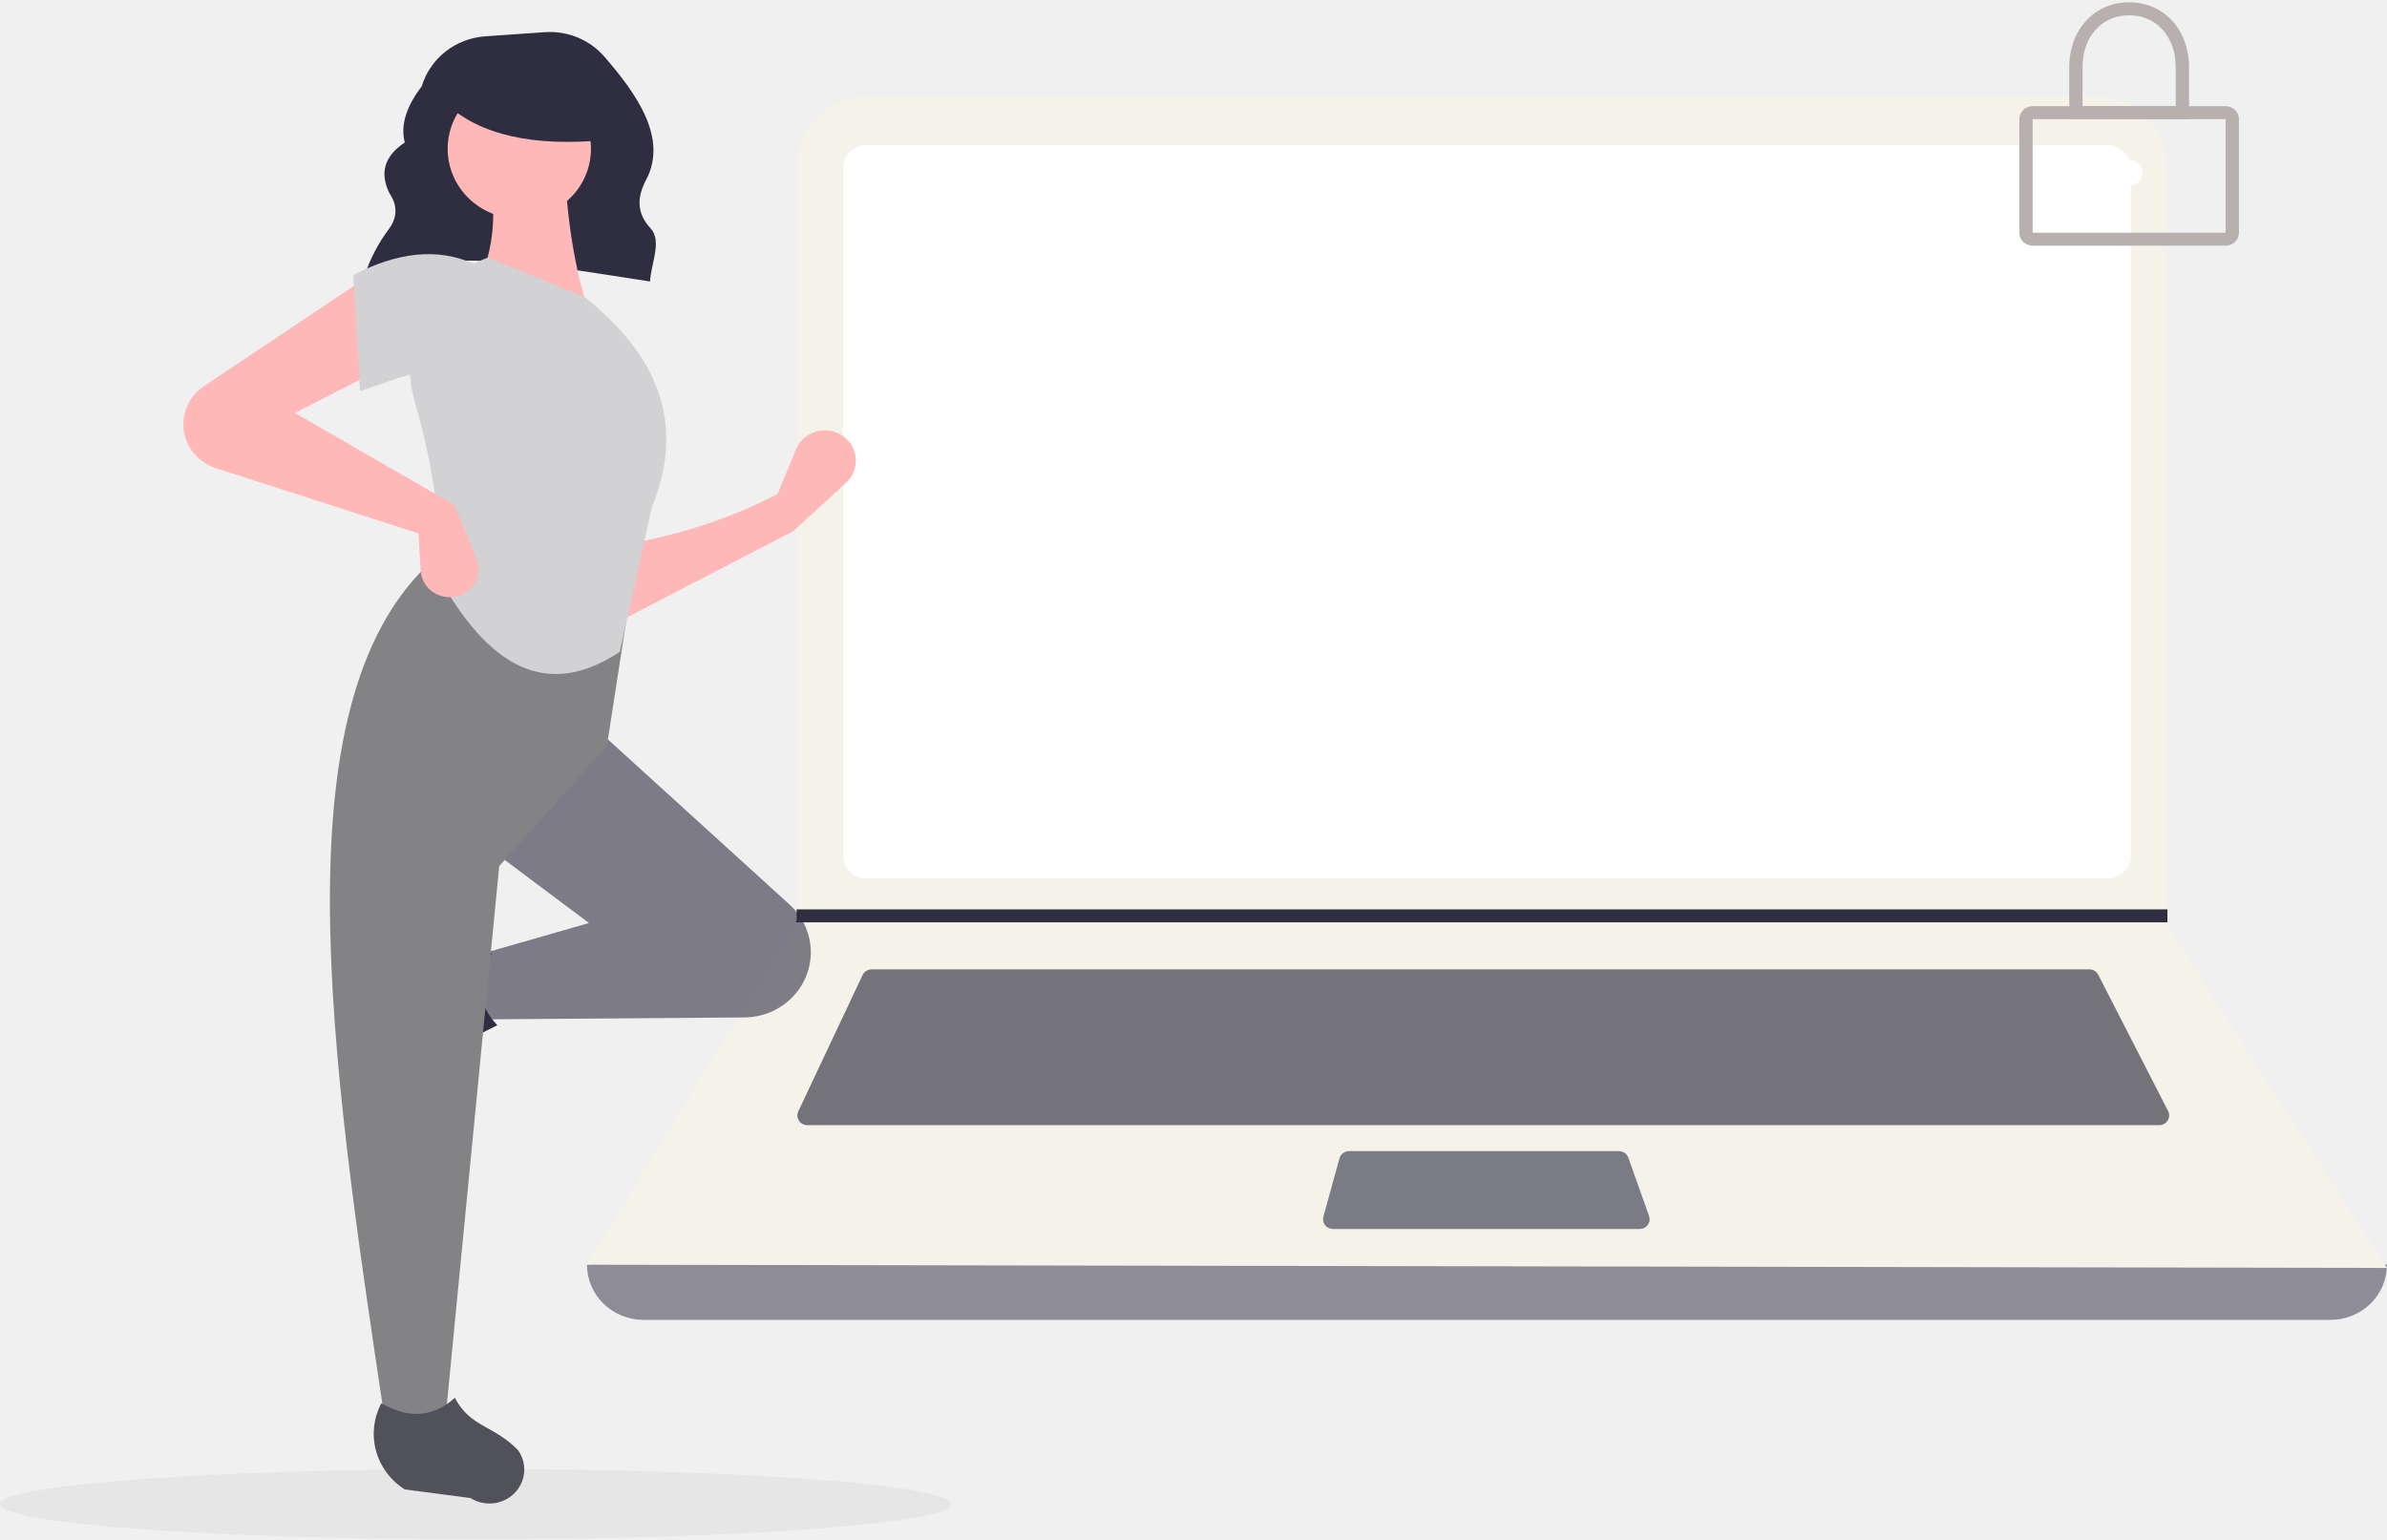
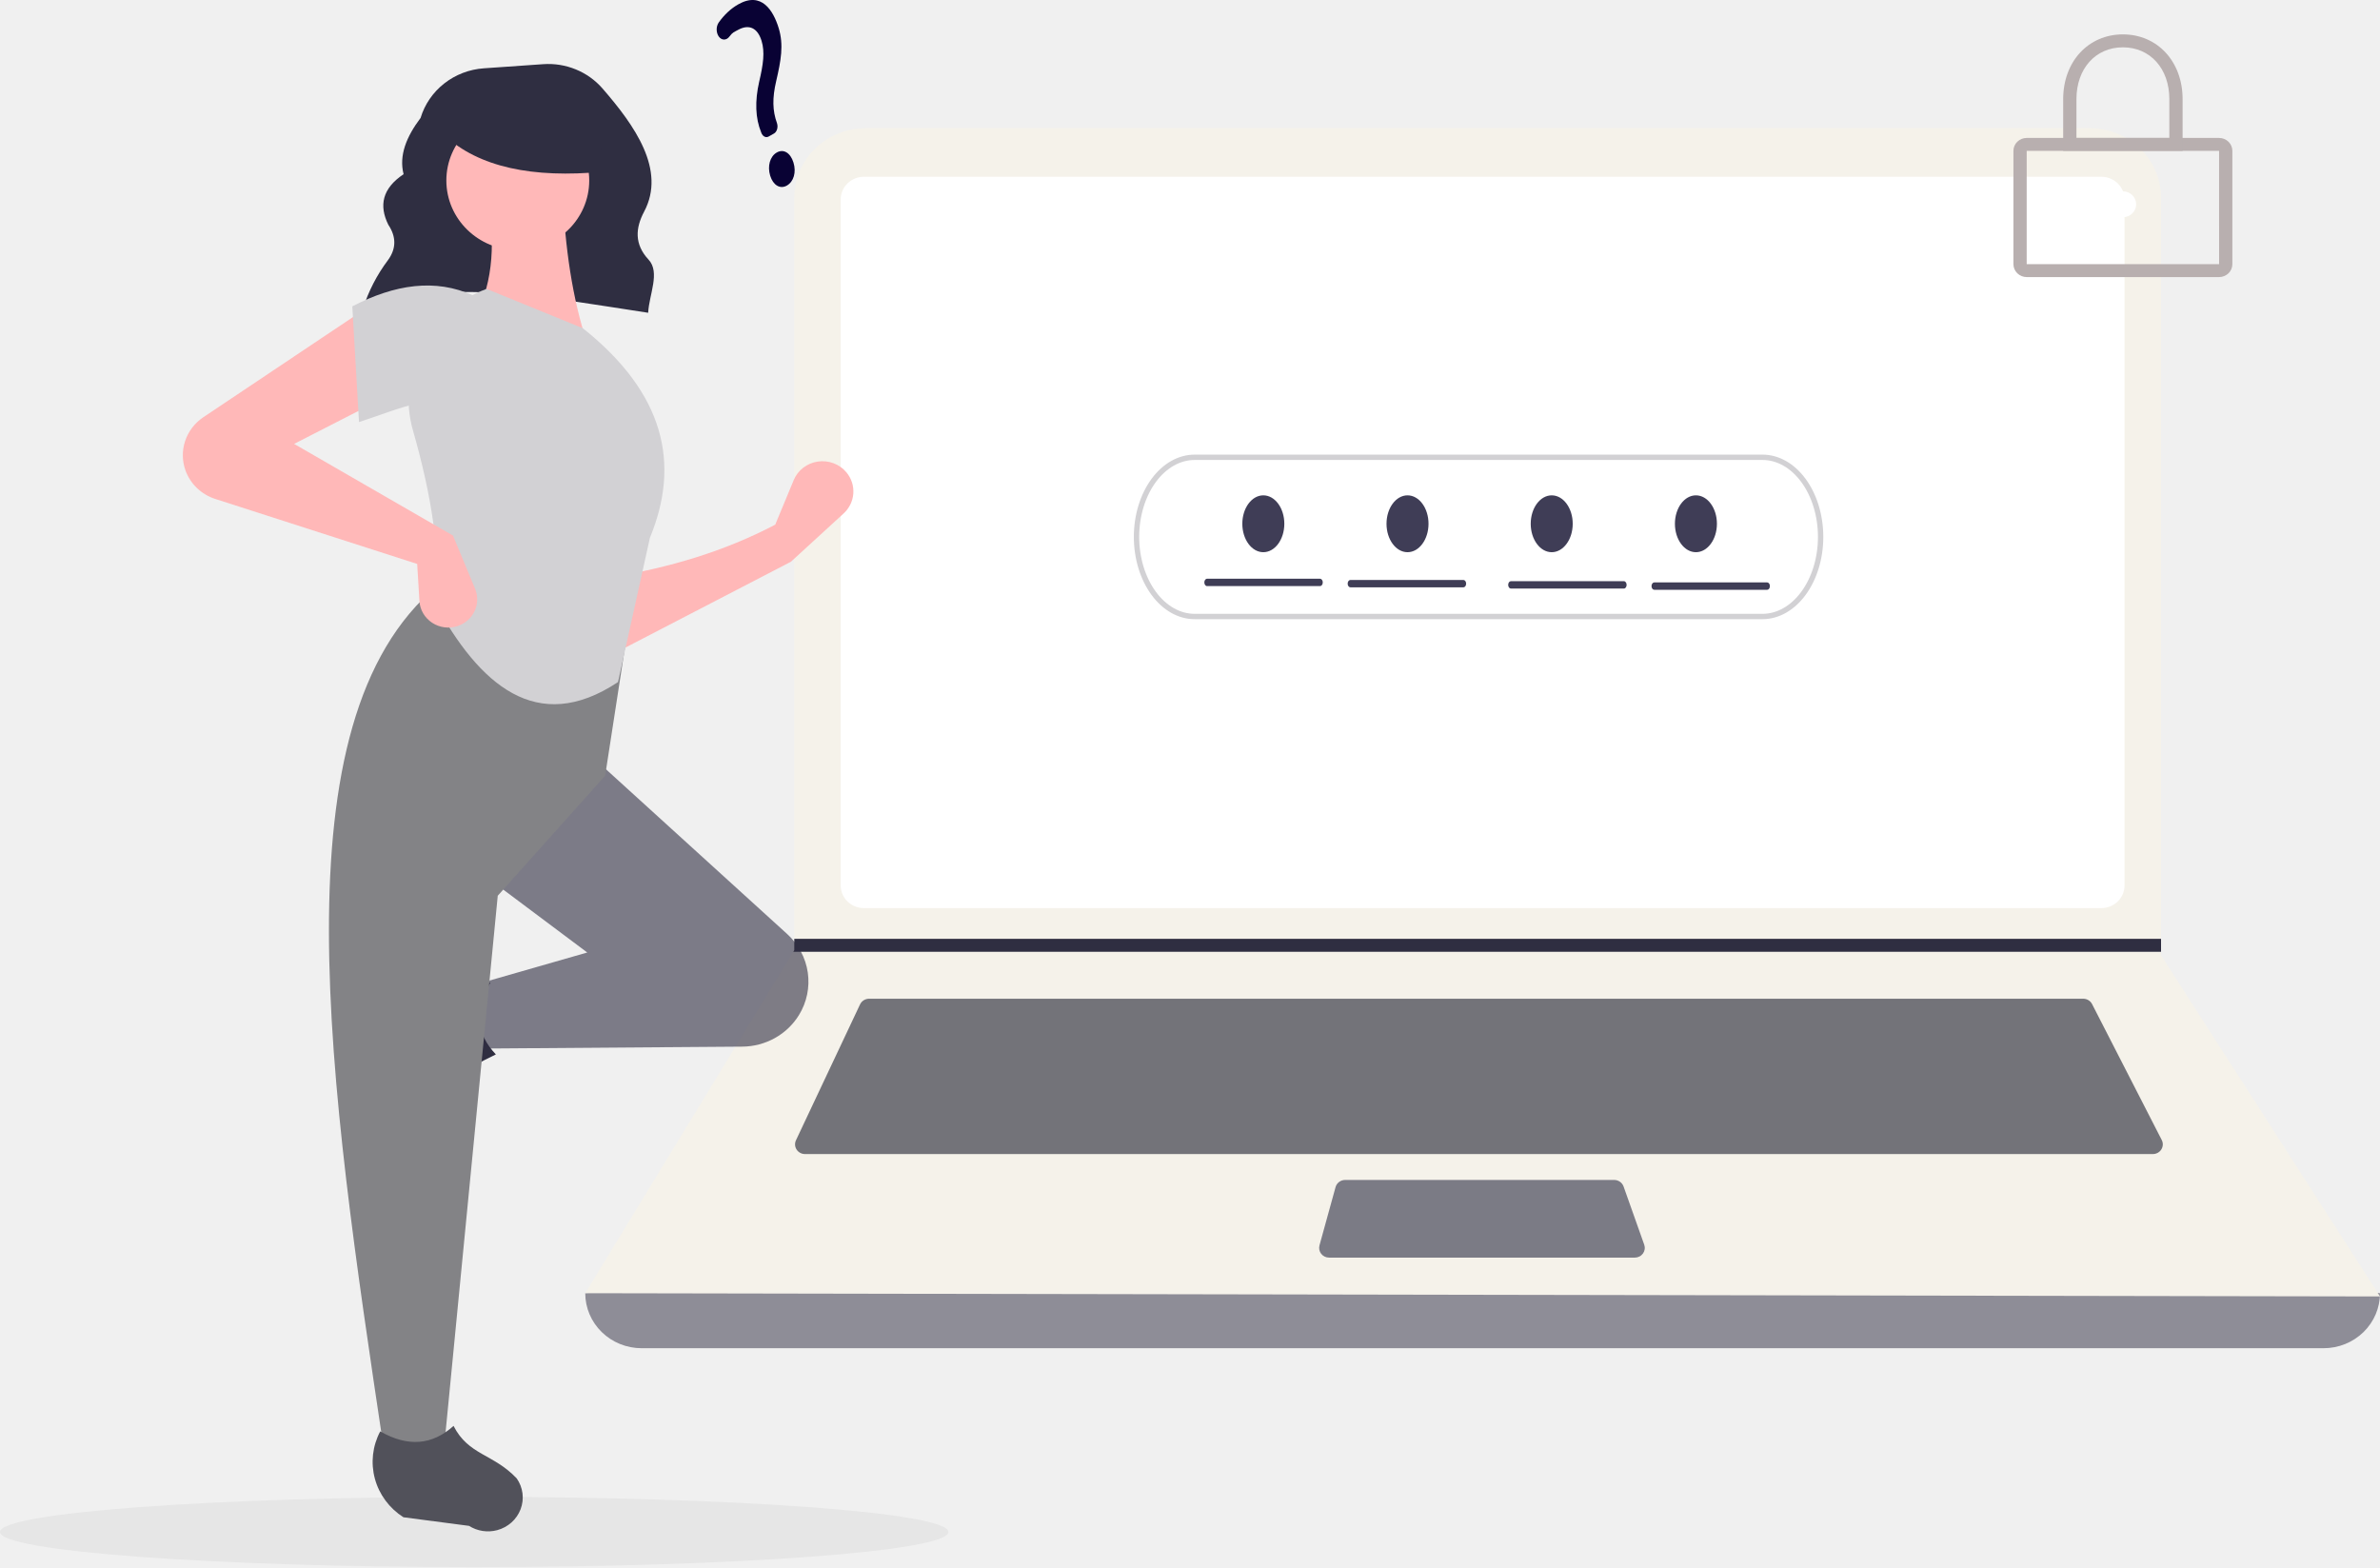
- <svg xmlns="http://www.w3.org/2000/svg" width="445" height="287" viewBox="0 0 445 287" fill="none">
-   <path d="M67.773 52.008C83.203 45.607 102.421 49.663 121.19 52.478C121.365 49.069 123.482 44.92 121.264 42.542C118.57 39.652 118.818 36.616 120.439 33.563C124.585 25.755 118.645 17.446 112.648 10.538C111.296 8.984 109.588 7.764 107.661 6.975C105.735 6.186 103.645 5.852 101.562 5.999L90.452 6.773C87.749 6.962 85.169 7.951 83.058 9.608C80.946 11.266 79.404 13.513 78.638 16.049C75.985 19.568 74.566 23.078 75.46 26.569C71.486 29.217 70.819 32.414 72.604 36.019C74.118 38.288 74.102 40.497 72.535 42.645C70.478 45.383 68.902 48.437 67.872 51.68L67.773 52.008Z" fill="#2F2E41" />
-   <path d="M88.663 287C137.631 287 177.327 284.059 177.327 280.432C177.327 276.804 137.631 273.863 88.663 273.863C39.696 273.863 0 276.804 0 280.432C0 284.059 39.696 287 88.663 287Z" fill="#E6E6E6" />
-   <path d="M434.455 246.074H119.971C117.174 246.074 114.492 244.99 112.515 243.062C110.537 241.133 109.426 238.516 109.426 235.788C223.427 222.865 335.285 222.865 445 235.788C445 238.516 443.889 241.133 441.912 243.062C439.934 244.99 437.252 246.074 434.455 246.074Z" fill="#8E8D97" />
-   <path d="M445 236.394L109.426 235.789L148.318 171.957L148.504 171.654V30.977C148.504 29.269 148.849 27.578 149.519 26.001C150.188 24.423 151.17 22.99 152.408 21.783C153.646 20.575 155.115 19.617 156.733 18.964C158.35 18.311 160.084 17.974 161.834 17.975H390.731C392.482 17.974 394.215 18.311 395.833 18.964C397.45 19.617 398.919 20.575 400.157 21.783C401.395 22.99 402.377 24.423 403.047 26.001C403.717 27.578 404.061 29.269 404.061 30.977V172.622L445 236.394Z" fill="#F5F2EA" />
-   <path d="M161.53 27.05C160.379 27.051 159.275 27.498 158.461 28.292C157.647 29.086 157.189 30.163 157.188 31.285V159.554C157.189 160.676 157.647 161.753 158.461 162.547C159.275 163.341 160.379 163.788 161.53 163.789H392.896C394.047 163.788 395.151 163.341 395.965 162.547C396.779 161.753 397.237 160.676 397.238 159.554V31.285C397.237 30.163 396.779 29.086 395.965 28.292C395.151 27.498 394.047 27.052 392.896 27.05H161.53Z" fill="white" />
-   <path d="M162.5 180.73C162.144 180.731 161.796 180.83 161.496 181.018C161.197 181.205 160.958 181.472 160.809 181.786L148.825 207.198C148.695 207.475 148.638 207.779 148.659 208.082C148.681 208.386 148.78 208.68 148.949 208.936C149.117 209.192 149.349 209.403 149.623 209.549C149.896 209.695 150.203 209.772 150.516 209.772H402.528C402.845 209.772 403.157 209.693 403.434 209.542C403.711 209.391 403.944 209.174 404.111 208.911C404.278 208.648 404.373 208.347 404.387 208.038C404.401 207.729 404.334 207.422 404.192 207.145L391.166 181.733C391.012 181.431 390.775 181.177 390.481 181C390.187 180.822 389.848 180.729 389.502 180.73H162.5Z" fill="#737379" />
-   <path d="M251.512 214.612C251.103 214.613 250.705 214.744 250.381 214.987C250.056 215.23 249.822 215.57 249.715 215.955L246.709 226.846C246.635 227.115 246.625 227.397 246.681 227.67C246.736 227.944 246.855 228.201 247.029 228.422C247.203 228.643 247.426 228.822 247.682 228.946C247.938 229.069 248.22 229.133 248.506 229.133H305.674C305.97 229.133 306.263 229.064 306.526 228.931C306.79 228.799 307.017 228.606 307.189 228.371C307.361 228.135 307.473 227.863 307.515 227.576C307.557 227.29 307.529 226.998 307.431 226.724L303.567 215.833C303.44 215.477 303.203 215.168 302.887 214.949C302.572 214.73 302.195 214.612 301.808 214.612H251.512Z" fill="#7B7B85" />
-   <path d="M404.061 169.537V171.957H148.318L148.51 171.655V169.537H404.061Z" fill="#2F2E41" />
-   <path d="M414.916 45.806H378.94C378.282 45.806 377.651 45.551 377.186 45.097C376.721 44.643 376.459 44.028 376.459 43.386V22.21C376.459 21.568 376.721 20.953 377.186 20.499C377.651 20.046 378.282 19.79 378.94 19.79H414.916C415.574 19.79 416.205 20.046 416.67 20.499C417.135 20.953 417.397 21.568 417.397 22.21V43.386C417.397 44.028 417.135 44.643 416.67 45.097C416.205 45.551 415.574 45.806 414.916 45.806ZM378.94 22.21V43.386H414.918L414.916 22.21L378.94 22.21Z" fill="#B8AFAF" />
-   <path d="M408.093 22.21H385.763V12.529C385.763 5.518 390.459 0.428 396.928 0.428C403.397 0.428 408.093 5.518 408.093 12.529L408.093 22.21ZM388.244 19.79H405.612V12.529C405.612 6.83 402.041 2.849 396.928 2.849C391.815 2.849 388.244 6.83 388.244 12.529L388.244 19.79Z" fill="#B8AFAF" />
-   <path d="M396.928 34.613C398.298 34.613 399.409 33.53 399.409 32.193C399.409 30.856 398.298 29.773 396.928 29.773C395.558 29.773 394.447 30.856 394.447 32.193C394.447 33.53 395.558 34.613 396.928 34.613Z" fill="white" />
-   <path d="M147.878 99.032L114.824 116.173L114.406 101.889C125.194 100.132 135.458 97.074 144.949 92.094L148.406 83.763C148.783 82.855 149.395 82.059 150.183 81.451C150.97 80.844 151.906 80.447 152.899 80.299C153.892 80.151 154.906 80.258 155.844 80.608C156.782 80.958 157.61 81.54 158.247 82.297C159.179 83.404 159.645 84.816 159.551 86.246C159.456 87.676 158.808 89.017 157.737 89.998L147.878 99.032Z" fill="#FFB8B8" />
-   <path d="M67.114 197.999C66.873 197.136 66.821 196.233 66.963 195.35C67.106 194.467 67.438 193.623 67.938 192.874L75.199 182.004C76.917 179.433 79.552 177.576 82.594 176.794C85.635 176.011 88.867 176.358 91.661 177.768C88.609 182.835 89.035 187.279 92.715 191.142C87.002 193.863 81.722 197.374 77.038 201.567C76.183 202.135 75.201 202.496 74.174 202.62C73.147 202.743 72.105 202.626 71.134 202.276C70.163 201.927 69.291 201.357 68.592 200.613C67.893 199.869 67.386 198.973 67.114 197.999Z" fill="#2F2E41" />
-   <path d="M149.384 183.787C148.285 185.573 146.734 187.054 144.879 188.087C143.025 189.12 140.929 189.671 138.794 189.687L90.556 190.043L88.465 178.208L109.803 172.086L91.812 158.618L111.477 136.171L147.195 168.643C149.282 170.541 150.639 173.081 151.037 175.837C151.435 178.594 150.852 181.4 149.384 183.787Z" fill="#2F2E41" fill-opacity="0.6" />
-   <path d="M83.025 264.73H71.728C61.585 196.912 51.261 128.905 81.77 103.521L117.753 109.235L113.15 139.028L93.067 161.475L83.025 264.73Z" fill="#838386" />
-   <path d="M109.803 58.22L88.883 53.322C92.357 46.385 92.644 38.666 90.975 30.468L105.201 30.059C105.646 40.255 106.995 49.779 109.803 58.22Z" fill="#FFB8B8" />
-   <path d="M115.553 121.523C100.324 131.646 89.563 121.87 81.352 106.786C82.493 97.557 80.645 86.512 77.223 74.51C75.701 69.217 76.27 63.559 78.816 58.654C81.362 53.749 85.7 49.954 90.975 48.017L108.966 55.363C124.243 67.509 127.25 80.666 121.519 94.543L115.553 121.523Z" fill="#D2D1D4" />
-   <path d="M71.728 68.423L54.992 76.993L84.699 94.135L88.832 104.08C89.108 104.744 89.243 105.455 89.227 106.172C89.212 106.888 89.047 107.593 88.743 108.245C88.439 108.897 88.002 109.482 87.459 109.964C86.916 110.446 86.278 110.815 85.584 111.049C84.794 111.314 83.953 111.398 83.125 111.293C82.297 111.188 81.506 110.898 80.812 110.445C80.118 109.992 79.542 109.388 79.127 108.682C78.713 107.975 78.471 107.184 78.422 106.372L78.004 99.44L40.247 87.287C38.975 86.877 37.815 86.191 36.855 85.279C35.895 84.368 35.161 83.255 34.707 82.026C34.046 80.234 34.012 78.278 34.611 76.465C35.211 74.653 36.409 73.085 38.019 72.007L68.381 51.69L71.728 68.423Z" fill="#FFB8B8" />
-   <path d="M88.464 70.055C81.484 67.072 75.137 70.313 67.126 72.912L65.871 51.282C73.826 47.146 81.41 46.031 88.465 49.241L88.464 70.055Z" fill="#D2D1D4" />
-   <path d="M96.814 40.774C104.191 40.774 110.171 34.941 110.171 27.745C110.171 20.55 104.191 14.717 96.814 14.717C89.437 14.717 83.457 20.55 83.457 27.745C83.457 34.941 89.437 40.774 96.814 40.774Z" fill="#FFB8B8" />
-   <path d="M112.793 26.101C99.569 27.365 89.492 25.255 83.052 19.248V14.411H111.671L112.793 26.101Z" fill="#2F2E41" />
-   <path d="M92.956 280.092C92.071 280.328 91.146 280.378 90.24 280.239C89.335 280.1 88.469 279.776 87.701 279.288L75.435 277.68C72.8 276.005 70.896 273.435 70.093 270.468C69.29 267.501 69.646 264.349 71.091 261.623C76.286 264.6 80.843 264.184 84.802 260.595C87.6 266.105 92.21 265.769 96.613 270.412C97.196 271.246 97.566 272.203 97.693 273.205C97.819 274.207 97.699 275.224 97.341 276.171C96.983 277.118 96.398 277.968 95.636 278.65C94.873 279.332 93.954 279.827 92.956 280.092Z" fill="#51515A" />
+ <svg xmlns="http://www.w3.org/2000/svg" width="445" height="293" viewBox="0 0 445 293" fill="none">
+   <path d="M67.773 58.008C83.203 51.607 102.421 55.663 121.19 58.478C121.365 55.069 123.482 50.92 121.264 48.542C118.57 45.652 118.818 42.616 120.439 39.563C124.585 31.755 118.645 23.446 112.648 16.538C111.296 14.984 109.588 13.764 107.661 12.975C105.735 12.186 103.645 11.852 101.562 11.999L90.452 12.773C87.749 12.962 85.169 13.951 83.058 15.608C80.946 17.266 79.404 19.513 78.638 22.049C75.985 25.568 74.566 29.078 75.46 32.569C71.486 35.217 70.819 38.414 72.604 42.019C74.118 44.288 74.102 46.497 72.535 48.645C70.478 51.383 68.902 54.437 67.872 57.68L67.773 58.008Z" fill="#2F2E41" />
+   <path d="M88.663 293C137.631 293 177.327 290.059 177.327 286.432C177.327 282.804 137.631 279.863 88.663 279.863C39.696 279.863 0 282.804 0 286.432C0 290.059 39.696 293 88.663 293Z" fill="#E6E6E6" />
+   <path d="M434.455 252.074H119.971C117.174 252.074 114.492 250.99 112.515 249.062C110.537 247.133 109.426 244.516 109.426 241.788C223.427 228.865 335.285 228.865 445 241.788C445 244.516 443.889 247.133 441.912 249.062C439.934 250.99 437.252 252.074 434.455 252.074Z" fill="#8E8D97" />
+   <path d="M445 242.394L109.426 241.789L148.318 177.957L148.504 177.654V36.977C148.504 35.269 148.849 33.578 149.519 32.001C150.188 30.423 151.17 28.99 152.408 27.783C153.646 26.575 155.115 25.617 156.733 24.964C158.35 24.311 160.084 23.974 161.834 23.975H390.731C392.482 23.974 394.215 24.311 395.833 24.964C397.45 25.617 398.92 26.575 400.157 27.783C401.395 28.99 402.377 30.423 403.047 32.001C403.717 33.578 404.061 35.269 404.061 36.977V178.622L445 242.394Z" fill="#F5F2EA" />
+   <path d="M161.53 33.05C160.379 33.051 159.275 33.498 158.461 34.292C157.647 35.086 157.189 36.163 157.188 37.285V165.554C157.189 166.677 157.647 167.753 158.461 168.547C159.275 169.341 160.379 169.788 161.53 169.789H392.896C394.047 169.788 395.151 169.341 395.965 168.547C396.779 167.753 397.237 166.676 397.238 165.554V37.285C397.237 36.163 396.779 35.086 395.965 34.292C395.151 33.498 394.047 33.051 392.896 33.05H161.53Z" fill="white" />
+   <path d="M162.5 186.73C162.144 186.731 161.796 186.83 161.496 187.018C161.197 187.205 160.958 187.472 160.809 187.786L148.825 213.198C148.695 213.475 148.638 213.779 148.659 214.082C148.681 214.386 148.78 214.68 148.949 214.936C149.117 215.192 149.349 215.403 149.623 215.549C149.896 215.695 150.203 215.772 150.516 215.772H402.528C402.845 215.772 403.157 215.693 403.434 215.542C403.711 215.391 403.944 215.174 404.111 214.911C404.278 214.648 404.373 214.347 404.387 214.038C404.401 213.729 404.334 213.422 404.192 213.145L391.166 187.733C391.012 187.431 390.775 187.177 390.481 187C390.187 186.822 389.848 186.729 389.502 186.73H162.5Z" fill="#737379" />
+   <path d="M251.512 220.612C251.103 220.613 250.705 220.744 250.381 220.987C250.056 221.23 249.822 221.57 249.715 221.955L246.709 232.846C246.635 233.115 246.625 233.397 246.681 233.67C246.736 233.944 246.855 234.201 247.029 234.422C247.203 234.643 247.426 234.822 247.682 234.946C247.938 235.069 248.22 235.133 248.506 235.133H305.674C305.97 235.133 306.263 235.064 306.526 234.931C306.79 234.799 307.017 234.606 307.189 234.371C307.361 234.135 307.473 233.863 307.515 233.576C307.557 233.29 307.529 232.998 307.431 232.724L303.567 221.833C303.44 221.477 303.203 221.168 302.887 220.949C302.572 220.73 302.195 220.612 301.808 220.612H251.512Z" fill="#7B7B85" />
+   <path d="M404.061 175.537V177.957H148.318L148.51 177.655V175.537H404.061Z" fill="#2F2E41" />
+   <path d="M414.916 51.806H378.94C378.282 51.806 377.651 51.551 377.186 51.097C376.721 50.643 376.459 50.028 376.459 49.386V28.21C376.459 27.568 376.721 26.953 377.186 26.499C377.651 26.046 378.282 25.79 378.94 25.79H414.916C415.574 25.79 416.205 26.046 416.67 26.499C417.135 26.953 417.397 27.568 417.397 28.21V49.386C417.397 50.028 417.135 50.643 416.67 51.097C416.205 51.551 415.574 51.806 414.916 51.806ZM378.94 28.21V49.386H414.918L414.916 28.21L378.94 28.21Z" fill="#B8AFAF" />
+   <path d="M408.093 28.21H385.763V18.529C385.763 11.518 390.459 6.428 396.928 6.428C403.397 6.428 408.093 11.518 408.093 18.529L408.093 28.21ZM388.244 25.79H405.612V18.529C405.612 12.829 402.041 8.849 396.928 8.849C391.815 8.849 388.244 12.829 388.244 18.529L388.244 25.79Z" fill="#B8AFAF" />
+   <path d="M396.928 40.613C398.298 40.613 399.409 39.53 399.409 38.193C399.409 36.856 398.298 35.773 396.928 35.773C395.558 35.773 394.447 36.856 394.447 38.193C394.447 39.53 395.558 40.613 396.928 40.613Z" fill="white" />
+   <path d="M147.878 105.032L114.824 122.173L114.406 107.889C125.194 106.132 135.458 103.074 144.949 98.094L148.406 89.763C148.783 88.855 149.395 88.059 150.183 87.451C150.97 86.844 151.906 86.447 152.899 86.299C153.892 86.151 154.906 86.258 155.844 86.608C156.782 86.958 157.61 87.54 158.247 88.297C159.179 89.404 159.645 90.816 159.551 92.246C159.456 93.676 158.808 95.017 157.737 95.998L147.878 105.032Z" fill="#FFB8B8" />
+   <path d="M67.114 203.999C66.873 203.136 66.821 202.233 66.963 201.35C67.106 200.467 67.438 199.623 67.938 198.874L75.199 188.004C76.917 185.433 79.552 183.576 82.594 182.794C85.635 182.011 88.867 182.358 91.661 183.768C88.609 188.835 89.035 193.279 92.715 197.142C87.002 199.863 81.722 203.374 77.038 207.567C76.183 208.135 75.201 208.496 74.174 208.62C73.147 208.743 72.105 208.626 71.134 208.276C70.163 207.927 69.291 207.357 68.592 206.613C67.893 205.869 67.386 204.973 67.114 203.999Z" fill="#2F2E41" />
+   <path d="M149.384 189.787C148.285 191.573 146.734 193.054 144.879 194.087C143.025 195.12 140.929 195.671 138.794 195.687L90.556 196.043L88.465 184.208L109.803 178.086L91.812 164.618L111.477 142.171L147.195 174.643C149.282 176.541 150.639 179.081 151.037 181.837C151.435 184.594 150.852 187.4 149.384 189.787Z" fill="#2F2E41" fill-opacity="0.6" />
+   <path d="M83.025 270.73H71.728C61.585 202.912 51.261 134.905 81.77 109.521L117.753 115.235L113.15 145.028L93.067 167.475L83.025 270.73Z" fill="#838386" />
+   <path d="M109.803 64.22L88.883 59.322C92.357 52.385 92.644 44.666 90.975 36.468L105.201 36.059C105.646 46.255 106.995 55.779 109.803 64.22Z" fill="#FFB8B8" />
+   <path d="M115.553 127.523C100.324 137.646 89.563 127.87 81.352 112.786C82.493 103.557 80.645 92.512 77.223 80.51C75.701 75.217 76.27 69.559 78.816 64.654C81.362 59.749 85.7 55.954 90.975 54.017L108.966 61.363C124.243 73.509 127.25 86.666 121.519 100.543L115.553 127.523Z" fill="#D2D1D4" />
+   <path d="M71.728 74.423L54.992 82.993L84.699 100.135L88.832 110.08C89.108 110.744 89.243 111.455 89.227 112.172C89.212 112.888 89.047 113.593 88.743 114.245C88.439 114.897 88.002 115.482 87.459 115.964C86.916 116.446 86.278 116.815 85.584 117.049C84.794 117.314 83.953 117.398 83.125 117.293C82.297 117.188 81.506 116.898 80.812 116.445C80.118 115.992 79.542 115.388 79.127 114.682C78.713 113.975 78.471 113.184 78.422 112.372L78.004 105.44L40.247 93.287C38.975 92.877 37.815 92.191 36.855 91.279C35.895 90.368 35.161 89.255 34.707 88.026C34.046 86.234 34.012 84.278 34.611 82.465C35.211 80.653 36.409 79.085 38.019 78.007L68.381 57.69L71.728 74.423Z" fill="#FFB8B8" />
+   <path d="M88.464 76.055C81.484 73.072 75.137 76.313 67.126 78.912L65.871 57.282C73.826 53.146 81.41 52.031 88.465 55.241L88.464 76.055Z" fill="#D2D1D4" />
+   <path d="M96.814 46.774C104.191 46.774 110.171 40.941 110.171 33.745C110.171 26.55 104.191 20.717 96.814 20.717C89.437 20.717 83.457 26.55 83.457 33.745C83.457 40.941 89.437 46.774 96.814 46.774Z" fill="#FFB8B8" />
+   <path d="M112.793 32.101C99.569 33.365 89.492 31.255 83.052 25.248V20.411H111.671L112.793 32.101Z" fill="#2F2E41" />
+   <path d="M92.956 286.092C92.071 286.328 91.146 286.378 90.24 286.239C89.335 286.1 88.469 285.776 87.701 285.288L75.435 283.68C72.8 282.005 70.896 279.435 70.093 276.468C69.29 273.501 69.646 270.349 71.091 267.623C76.286 270.6 80.843 270.184 84.802 266.595C87.6 272.105 92.21 271.769 96.613 276.412C97.196 277.246 97.566 278.203 97.693 279.205C97.819 280.207 97.699 281.224 97.341 282.171C96.983 283.118 96.398 283.968 95.636 284.65C94.873 285.332 93.954 285.827 92.956 286.092Z" fill="#51515A" />
+   <path d="M147.112 34.701C145.861 35.408 144.556 34.633 144.008 32.859C143.453 31.057 143.972 29.228 145.243 28.51C146.514 27.791 147.796 28.568 148.361 30.399C148.917 32.202 148.403 33.971 147.112 34.701ZM144.716 24.963L143.721 25.526C143.473 25.664 143.195 25.672 142.942 25.546C142.69 25.421 142.482 25.172 142.358 24.849L142.309 24.719C141.239 22.106 141.117 18.931 141.947 15.286C142.716 12.016 143.036 9.717 142.393 7.633C141.65 5.225 140.064 4.47 138.041 5.563C137.256 6.007 137.006 6 136.389 6.829C136.254 7.012 136.094 7.156 135.918 7.253C135.741 7.35 135.552 7.398 135.362 7.394C135.178 7.391 134.996 7.338 134.828 7.238C134.659 7.138 134.508 6.993 134.381 6.811C134.138 6.462 134.002 6.001 134 5.521C133.998 5.041 134.131 4.578 134.372 4.226C135.41 2.755 136.661 1.591 138.048 0.808C142.395 -1.649 144.584 1.979 145.585 5.225C146.565 8.4 146.014 11.347 145.128 15.162C144.386 18.332 144.43 20.682 145.272 23.018C145.333 23.194 145.367 23.386 145.372 23.581C145.377 23.775 145.352 23.969 145.3 24.151C145.248 24.333 145.17 24.498 145.069 24.638C144.969 24.777 144.849 24.888 144.716 24.963Z" fill="#090234" />
+   <path d="M215.731 89.803C217.788 87.018 220.54 85.5 223.365 85.5H329.546C332.371 85.5 335.123 87.018 337.18 89.803C339.239 92.59 340.411 96.395 340.411 100.384C340.411 104.372 339.239 108.177 337.18 110.964C335.123 113.749 332.371 115.267 329.546 115.267H223.365C220.54 115.267 217.788 113.749 215.731 110.964C213.672 108.177 212.5 104.372 212.5 100.384C212.5 96.395 213.672 92.59 215.731 89.803Z" fill="white" stroke="#D2D1D4" />
+   <path d="M246.819 109.582H225.693C225.625 109.583 225.559 109.565 225.497 109.531C225.435 109.497 225.378 109.446 225.33 109.382C225.283 109.318 225.245 109.242 225.219 109.158C225.193 109.074 225.18 108.984 225.18 108.893C225.18 108.803 225.193 108.713 225.219 108.629C225.245 108.545 225.283 108.469 225.33 108.405C225.378 108.341 225.435 108.29 225.497 108.256C225.559 108.221 225.625 108.204 225.693 108.205H246.819C246.953 108.206 247.082 108.279 247.176 108.408C247.271 108.537 247.324 108.711 247.324 108.893C247.324 109.075 247.271 109.25 247.176 109.379C247.082 109.508 246.953 109.581 246.819 109.582Z" fill="#3F3D56" />
+   <path d="M273.619 109.812H252.492C252.425 109.812 252.359 109.795 252.297 109.761C252.234 109.726 252.178 109.676 252.13 109.612C252.083 109.548 252.045 109.472 252.019 109.388C251.993 109.304 251.98 109.214 251.98 109.123C251.98 109.032 251.993 108.942 252.019 108.858C252.045 108.774 252.083 108.698 252.13 108.634C252.178 108.57 252.234 108.52 252.297 108.485C252.359 108.451 252.425 108.434 252.492 108.434H273.619C273.686 108.434 273.752 108.451 273.814 108.485C273.877 108.52 273.933 108.57 273.981 108.634C274.028 108.698 274.066 108.774 274.092 108.858C274.118 108.942 274.131 109.032 274.131 109.123C274.131 109.214 274.118 109.304 274.092 109.388C274.066 109.472 274.028 109.548 273.981 109.612C273.933 109.676 273.877 109.726 273.814 109.761C273.752 109.795 273.686 109.812 273.619 109.812Z" fill="#3F3D56" />
+   <path d="M303.624 110.041H282.498C282.363 110.04 282.235 109.967 282.14 109.838C282.046 109.709 281.992 109.534 281.992 109.353C281.992 109.171 282.046 108.996 282.14 108.867C282.235 108.738 282.363 108.665 282.498 108.664H303.624C303.691 108.663 303.758 108.681 303.82 108.715C303.882 108.749 303.939 108.8 303.986 108.864C304.034 108.928 304.072 109.004 304.097 109.088C304.123 109.172 304.136 109.262 304.136 109.353C304.136 109.443 304.123 109.533 304.097 109.617C304.072 109.701 304.034 109.777 303.986 109.841C303.939 109.905 303.882 109.956 303.82 109.99C303.758 110.025 303.691 110.042 303.624 110.041Z" fill="#3F3D56" />
+   <path d="M330.424 110.271H309.298C309.163 110.27 309.035 110.197 308.94 110.068C308.845 109.939 308.792 109.764 308.792 109.582C308.792 109.4 308.845 109.226 308.94 109.097C309.035 108.968 309.163 108.895 309.298 108.893H330.424C330.558 108.895 330.687 108.968 330.781 109.097C330.876 109.226 330.929 109.4 330.929 109.582C330.929 109.764 330.876 109.939 330.781 110.068C330.687 110.197 330.558 110.27 330.424 110.271Z" fill="#3F3D56" />
+   <path d="M236.209 103.243C238.378 103.243 240.136 100.863 240.136 97.928C240.136 94.992 238.378 92.613 236.209 92.613C234.041 92.613 232.283 94.992 232.283 97.928C232.283 100.863 234.041 103.243 236.209 103.243Z" fill="#3F3D56" />
+   <path d="M263.171 103.243C265.339 103.243 267.097 100.863 267.097 97.928C267.097 94.992 265.339 92.613 263.171 92.613C261.002 92.613 259.244 94.992 259.244 97.928C259.244 100.863 261.002 103.243 263.171 103.243Z" fill="#3F3D56" />
+   <path d="M290.133 103.243C292.301 103.243 294.059 100.863 294.059 97.928C294.059 94.992 292.301 92.613 290.133 92.613C287.964 92.613 286.206 94.992 286.206 97.928C286.206 100.863 287.964 103.243 290.133 103.243Z" fill="#3F3D56" />
+   <path d="M317.094 103.243C319.263 103.243 321.021 100.863 321.021 97.928C321.021 94.992 319.263 92.613 317.094 92.613C314.926 92.613 313.168 94.992 313.168 97.928C313.168 100.863 314.926 103.243 317.094 103.243Z" fill="#3F3D56" />
</svg>
